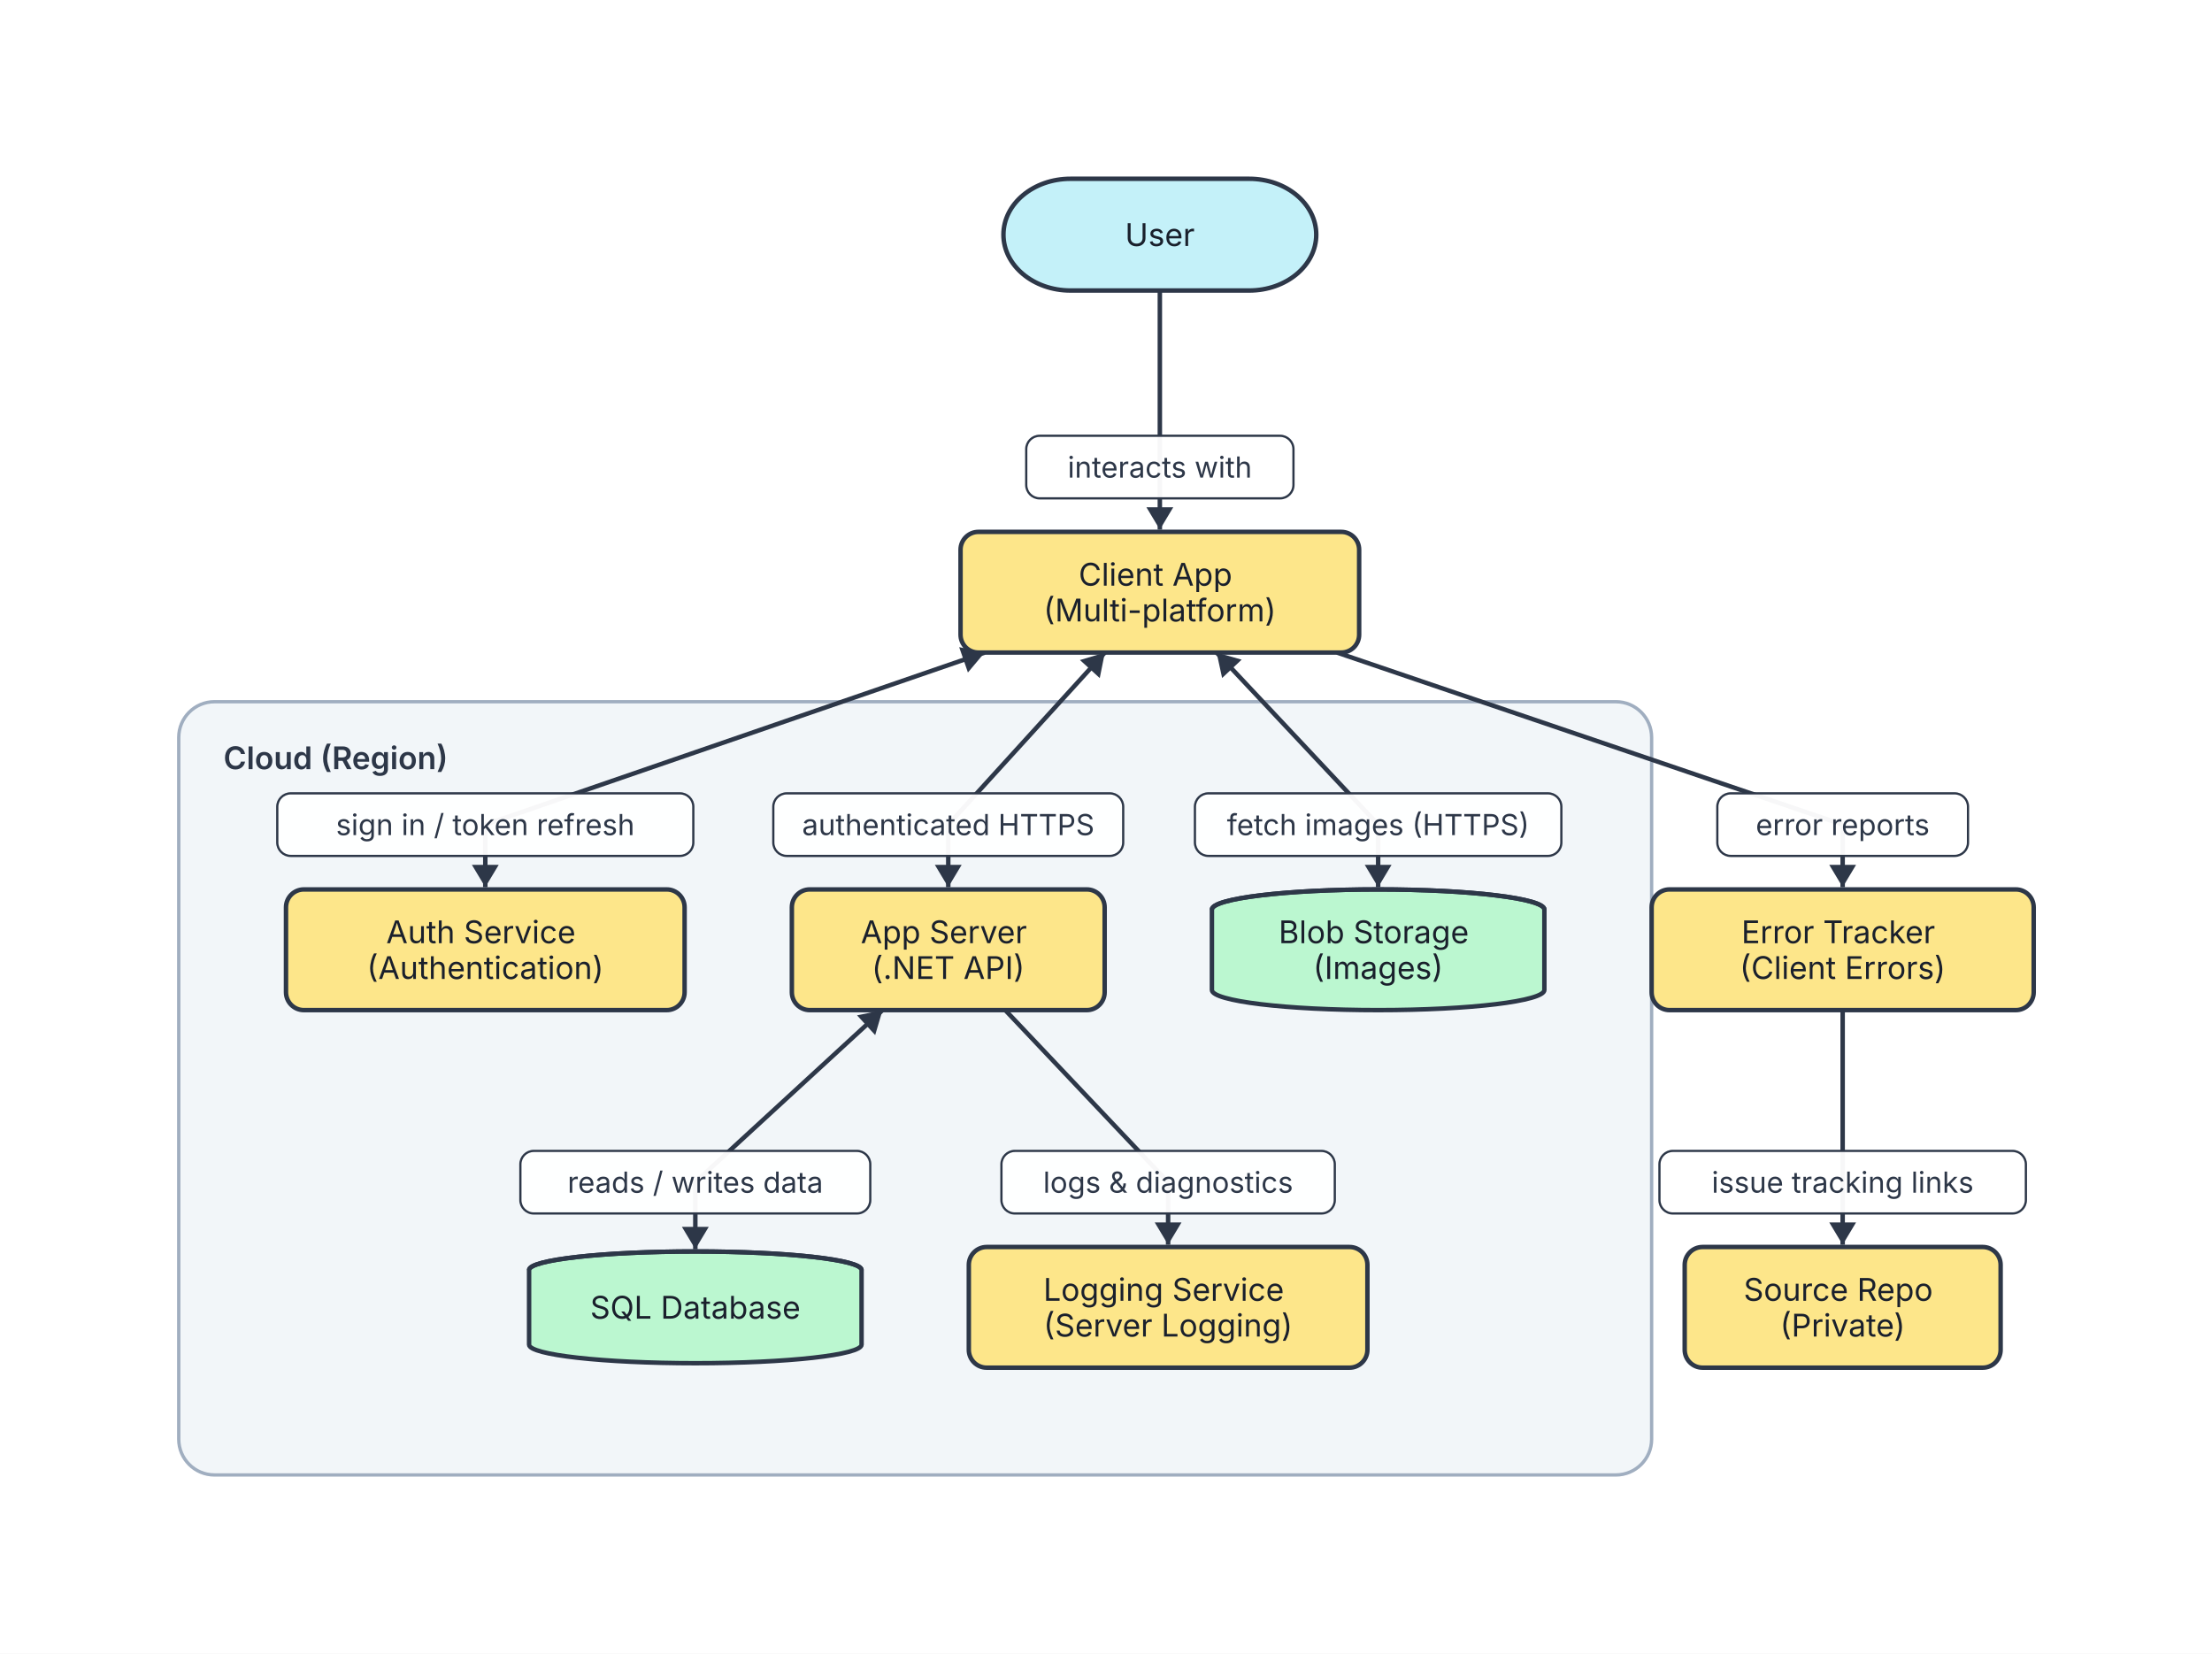
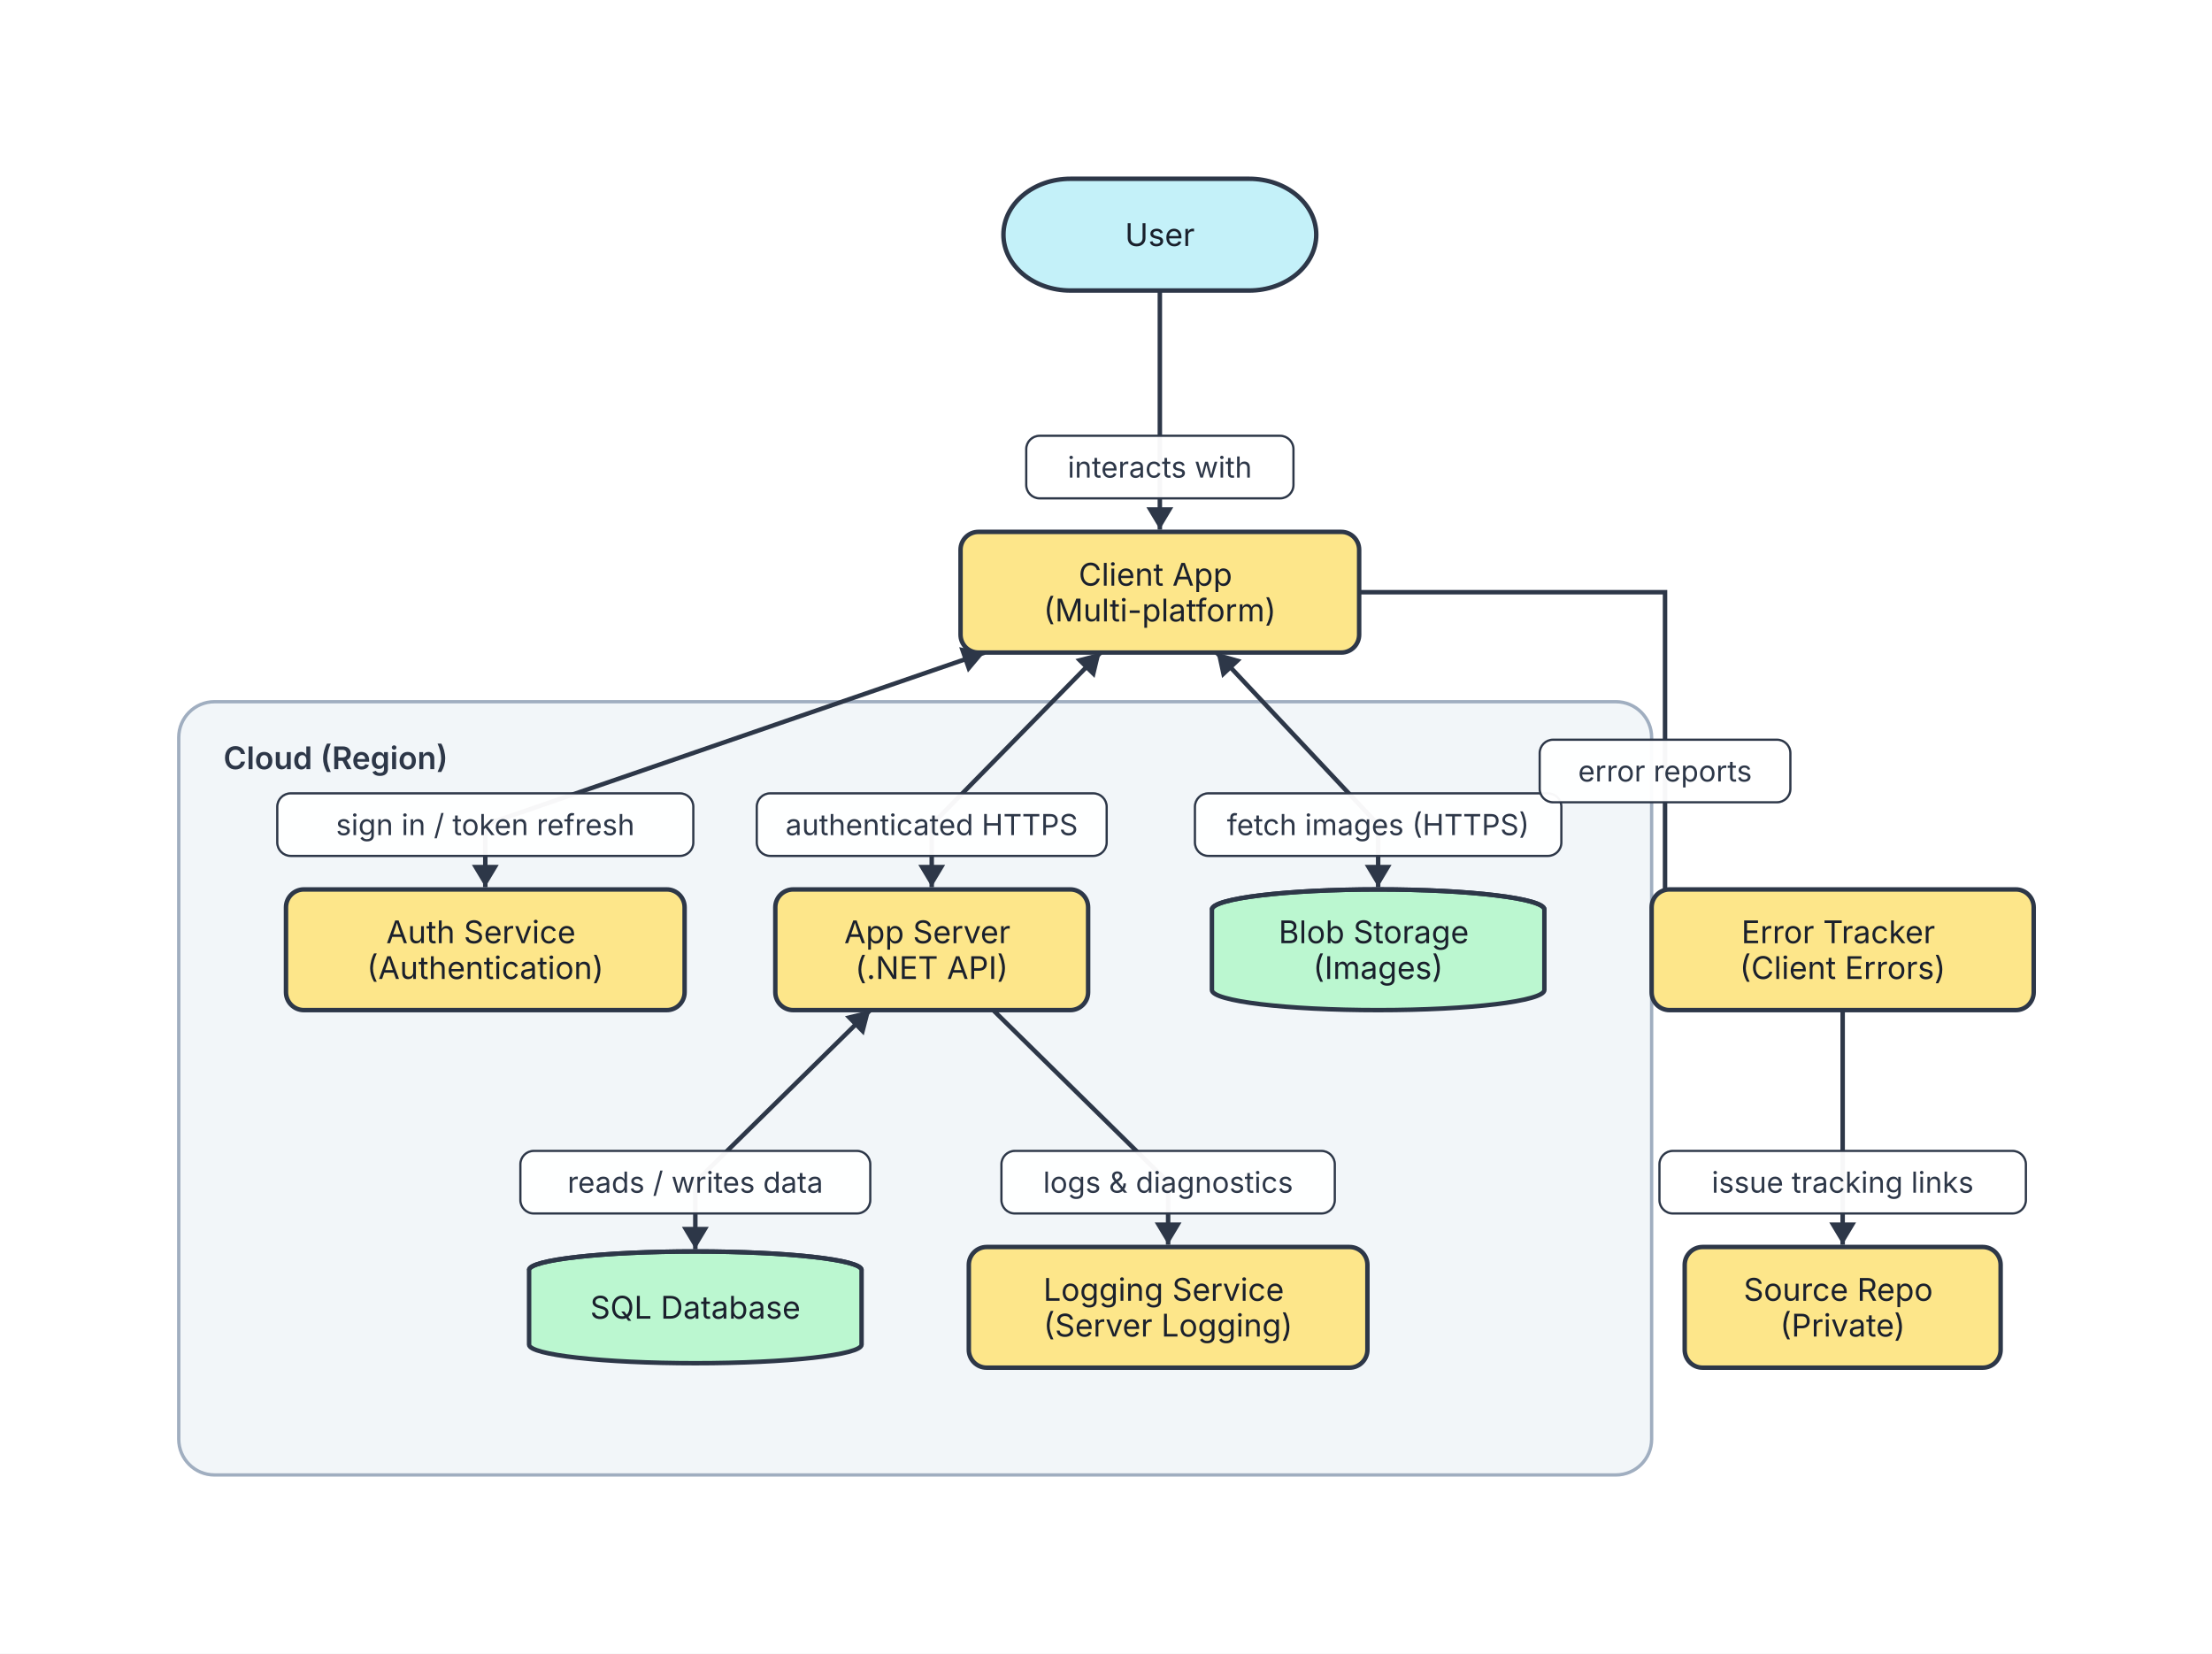
<svg xmlns="http://www.w3.org/2000/svg" width="990" height="740" viewBox="0 0 990 740" font-family="Inter, system-ui, sans-serif">
  <defs>
    <marker id="arrow-end" markerWidth="8" markerHeight="8" refX="6" refY="4" orient="auto" markerUnits="strokeWidth">
      <path d="M1,1 L6,4 L1,7 z" fill="context-stroke" />
    </marker>
    <marker id="arrow-start" markerWidth="8" markerHeight="8" refX="2" refY="4" orient="auto" markerUnits="strokeWidth">
      <path d="M7,1 L2,4 L7,7 z" fill="context-stroke" />
    </marker>
  </defs>
  <rect width="100%" height="100%" fill="white" />
  <g class="subgraph" data-id="Cloud">
    <rect x="80.0" y="314.0" width="659.2" height="346.0" rx="16" ry="16" fill="#edf2f7" fill-opacity="0.7" stroke="#a0aec0" stroke-width="1.5" />
    <text x="100.0" y="334.0" fill="#2d3748" font-size="14" font-weight="600" text-anchor="start" dominant-baseline="hanging">Cloud (Region)</text>
  </g>
  <g class="edge" data-id="User --&gt; App">
    <polyline points="519.1,130.0 519.1,209.0 519.1,237.0" fill="none" stroke="#2d3748" stroke-width="2" marker-end="url(#arrow-end)" />
    <g pointer-events="none">
      <rect x="459.3" y="195.0" width="119.6" height="28.0" rx="6" ry="6" fill="white" fill-opacity="0.96" stroke="#2d3748" stroke-width="1" />
      <text x="519.1" y="209.0" fill="#2d3748" font-size="13" text-anchor="middle" dominant-baseline="middle" xml:space="preserve">interacts with</text>
    </g>
  </g>
  <g class="edge" data-id="App --&gt; Auth">
    <polyline points="440.7,292.0 217.2,369.0 217.2,397.0" fill="none" stroke="#2d3748" stroke-width="2" marker-start="url(#arrow-start)" marker-end="url(#arrow-end)" />
    <g pointer-events="none">
      <rect x="124.1" y="355.0" width="186.2" height="28.0" rx="6" ry="6" fill="white" fill-opacity="0.96" stroke="#2d3748" stroke-width="1" />
      <text x="217.2" y="369.0" fill="#2d3748" font-size="13" text-anchor="middle" dominant-baseline="middle" xml:space="preserve">sign in / token refresh</text>
    </g>
  </g>
  <g class="edge" data-id="App --&gt; API">
-     <polyline points="494.5,292.0 424.4,369.0 424.4,397.0" fill="none" stroke="#2d3748" stroke-width="2" marker-start="url(#arrow-start)" marker-end="url(#arrow-end)" />
+     <polyline points="492.6,292.0 417.0,369.0 417.0,397.0" fill="none" stroke="#2d3748" stroke-width="2" marker-start="url(#arrow-start)" marker-end="url(#arrow-end)" />
    <g pointer-events="none">
-       <rect x="346.1" y="355.0" width="156.6" height="28.0" rx="6" ry="6" fill="white" fill-opacity="0.96" stroke="#2d3748" stroke-width="1" />
-       <text x="424.4" y="369.0" fill="#2d3748" font-size="13" text-anchor="middle" dominant-baseline="middle" xml:space="preserve">authenticated HTTPS</text>
+       <rect x="338.7" y="355.0" width="156.6" height="28.0" rx="6" ry="6" fill="white" fill-opacity="0.96" stroke="#2d3748" stroke-width="1" />
+       <text x="417.0" y="369.0" fill="#2d3748" font-size="13" text-anchor="middle" dominant-baseline="middle" xml:space="preserve">authenticated HTTPS</text>
    </g>
  </g>
  <g class="edge" data-id="API --&gt; SQL">
-     <polyline points="395.0,452.0 311.2,529.0 311.2,559.0" fill="none" stroke="#2d3748" stroke-width="2" marker-start="url(#arrow-start)" marker-end="url(#arrow-end)" />
+     <polyline points="389.5,452.0 311.2,529.0 311.2,559.0" fill="none" stroke="#2d3748" stroke-width="2" marker-start="url(#arrow-start)" marker-end="url(#arrow-end)" />
    <g pointer-events="none">
      <rect x="232.9" y="515.0" width="156.6" height="28.0" rx="6" ry="6" fill="white" fill-opacity="0.96" stroke="#2d3748" stroke-width="1" />
      <text x="311.2" y="529.0" fill="#2d3748" font-size="13" text-anchor="middle" dominant-baseline="middle" xml:space="preserve">reads / writes data</text>
    </g>
  </g>
  <g class="edge" data-id="App --&gt; Blob">
    <polyline points="544.5,292.0 616.8,369.0 616.8,397.0" fill="none" stroke="#2d3748" stroke-width="2" marker-start="url(#arrow-start)" marker-end="url(#arrow-end)" />
    <g pointer-events="none">
      <rect x="534.8" y="355.0" width="164.0" height="28.0" rx="6" ry="6" fill="white" fill-opacity="0.96" stroke="#2d3748" stroke-width="1" />
      <text x="616.8" y="369.0" fill="#2d3748" font-size="13" text-anchor="middle" dominant-baseline="middle" xml:space="preserve">fetch images (HTTPS)</text>
    </g>
  </g>
  <g class="edge" data-id="API --&gt; Logging">
-     <polyline points="449.9,452.0 522.8,529.0 522.8,557.0" fill="none" stroke="#2d3748" stroke-width="2" marker-end="url(#arrow-end)" />
+     <polyline points="444.5,452.0 522.8,529.0 522.8,557.0" fill="none" stroke="#2d3748" stroke-width="2" marker-end="url(#arrow-end)" />
    <g pointer-events="none">
      <rect x="448.2" y="515.0" width="149.2" height="28.0" rx="6" ry="6" fill="white" fill-opacity="0.96" stroke="#2d3748" stroke-width="1" />
      <text x="522.8" y="529.0" fill="#2d3748" font-size="13" text-anchor="middle" dominant-baseline="middle" xml:space="preserve">logs &amp; diagnostics</text>
    </g>
  </g>
  <g class="edge" data-id="App --&gt; ErrorTracker">
-     <polyline points="598.4,292.0 824.7,369.0 824.7,397.0" fill="none" stroke="#2d3748" stroke-width="2" marker-end="url(#arrow-end)" />
+     <polyline points="608.3,265.0 745.2,265.0 745.2,345.0 745.2,425.0 824.7,425.0" fill="none" stroke="#2d3748" stroke-width="2" marker-end="url(#arrow-end)" />
    <g pointer-events="none">
-       <rect x="768.6" y="355.0" width="112.2" height="28.0" rx="6" ry="6" fill="white" fill-opacity="0.96" stroke="#2d3748" stroke-width="1" />
-       <text x="824.7" y="369.0" fill="#2d3748" font-size="13" text-anchor="middle" dominant-baseline="middle" xml:space="preserve">error reports</text>
+       <rect x="689.1" y="331.0" width="112.2" height="28.0" rx="6" ry="6" fill="white" fill-opacity="0.96" stroke="#2d3748" stroke-width="1" />
+       <text x="745.2" y="345.0" fill="#2d3748" font-size="13" text-anchor="middle" dominant-baseline="middle" xml:space="preserve">error reports</text>
    </g>
  </g>
  <g class="edge" data-id="ErrorTracker --&gt; Repo">
    <polyline points="824.7,452.0 824.7,529.0 824.7,557.0" fill="none" stroke="#2d3748" stroke-width="2" marker-end="url(#arrow-end)" />
    <g pointer-events="none">
      <rect x="742.7" y="515.0" width="164.0" height="28.0" rx="6" ry="6" fill="white" fill-opacity="0.96" stroke="#2d3748" stroke-width="1" />
      <text x="824.7" y="529.0" fill="#2d3748" font-size="13" text-anchor="middle" dominant-baseline="middle" xml:space="preserve">issue tracking links</text>
    </g>
  </g>
  <g class="node" data-id="User">
    <rect x="449.1" y="80.0" width="140.0" height="50.0" rx="30" ry="30" fill="#c4f1f9" stroke="#2d3748" stroke-width="2" />
    <text x="519.1" y="105.0" fill="#1a202c" font-size="14" text-anchor="middle" dominant-baseline="middle">User</text>
  </g>
  <g class="node" data-id="App">
    <rect x="429.9" y="238.0" width="178.4" height="54.0" rx="8" ry="8" fill="#fde68a" stroke="#2d3748" stroke-width="2" />
    <text x="519.1" fill="#1a202c" font-size="14" text-anchor="middle">
      <tspan x="519.1" y="257.0" dominant-baseline="middle">Client App</tspan>
      <tspan x="519.1" y="273.0" dominant-baseline="middle">(Multi-platform)</tspan>
    </text>
  </g>
  <g class="node" data-id="Auth">
    <rect x="128.0" y="398.0" width="178.4" height="54.0" rx="8" ry="8" fill="#fde68a" stroke="#2d3748" stroke-width="2" />
    <text x="217.2" fill="#1a202c" font-size="14" text-anchor="middle">
      <tspan x="217.2" y="417.0" dominant-baseline="middle">Auth Service</tspan>
      <tspan x="217.2" y="433.0" dominant-baseline="middle">(Authentication)</tspan>
    </text>
  </g>
  <g class="node" data-id="API">
-     <rect x="354.4" y="398.0" width="140.0" height="54.0" rx="8" ry="8" fill="#fde68a" stroke="#2d3748" stroke-width="2" />
-     <text x="424.4" fill="#1a202c" font-size="14" text-anchor="middle">
-       <tspan x="424.4" y="417.0" dominant-baseline="middle">App Server</tspan>
-       <tspan x="424.4" y="433.0" dominant-baseline="middle">(.NET API)</tspan>
+     <rect x="347.0" y="398.0" width="140.0" height="54.0" rx="8" ry="8" fill="#fde68a" stroke="#2d3748" stroke-width="2" />
+     <text x="417.0" fill="#1a202c" font-size="14" text-anchor="middle">
+       <tspan x="417.0" y="417.0" dominant-baseline="middle">App Server</tspan>
+       <tspan x="417.0" y="433.0" dominant-baseline="middle">(.NET API)</tspan>
    </text>
  </g>
  <g class="node" data-id="SQL">
    <path d="M236.8,568.3 A74.4,8.3 0 0 1 385.6,568.3 L385.6,601.7 A74.4,8.3 0 0 1 236.8,601.7 Z" fill="#bbf7d0" stroke="#2d3748" stroke-width="2" />
    <path d="M236.8,568.3 A74.4,8.3 0 0 1 385.6,568.3" fill="none" stroke="#2d3748" stroke-width="2" />
    <text x="311.2" y="585.0" fill="#1a202c" font-size="14" text-anchor="middle" dominant-baseline="middle">SQL Database</text>
  </g>
  <g class="node" data-id="Blob">
    <path d="M542.4,407.0 A74.4,9.0 0 0 1 691.2,407.0 L691.2,443.0 A74.4,9.0 0 0 1 542.4,443.0 Z" fill="#bbf7d0" stroke="#2d3748" stroke-width="2" />
    <path d="M542.4,407.0 A74.4,9.0 0 0 1 691.2,407.0" fill="none" stroke="#2d3748" stroke-width="2" />
    <text x="616.8" fill="#1a202c" font-size="14" text-anchor="middle">
      <tspan x="616.8" y="417.0" dominant-baseline="middle">Blob Storage</tspan>
      <tspan x="616.8" y="433.0" dominant-baseline="middle">(Images)</tspan>
    </text>
  </g>
  <g class="node" data-id="Logging">
    <rect x="433.6" y="558.0" width="178.4" height="54.0" rx="8" ry="8" fill="#fde68a" stroke="#2d3748" stroke-width="2" />
    <text x="522.8" fill="#1a202c" font-size="14" text-anchor="middle">
      <tspan x="522.8" y="577.0" dominant-baseline="middle">Logging Service</tspan>
      <tspan x="522.8" y="593.0" dominant-baseline="middle">(Server Logging)</tspan>
    </text>
  </g>
  <g class="node" data-id="ErrorTracker">
    <rect x="739.2" y="398.0" width="171.0" height="54.0" rx="8" ry="8" fill="#fde68a" stroke="#2d3748" stroke-width="2" />
    <text x="824.7" fill="#1a202c" font-size="14" text-anchor="middle">
      <tspan x="824.7" y="417.0" dominant-baseline="middle">Error Tracker</tspan>
      <tspan x="824.7" y="433.0" dominant-baseline="middle">(Client Errors)</tspan>
    </text>
  </g>
  <g class="node" data-id="Repo">
    <rect x="754.0" y="558.0" width="141.4" height="54.0" rx="8" ry="8" fill="#fde68a" stroke="#2d3748" stroke-width="2" />
    <text x="824.7" fill="#1a202c" font-size="14" text-anchor="middle">
      <tspan x="824.7" y="577.0" dominant-baseline="middle">Source Repo</tspan>
      <tspan x="824.7" y="593.0" dominant-baseline="middle">(Private)</tspan>
    </text>
  </g>
</svg>
